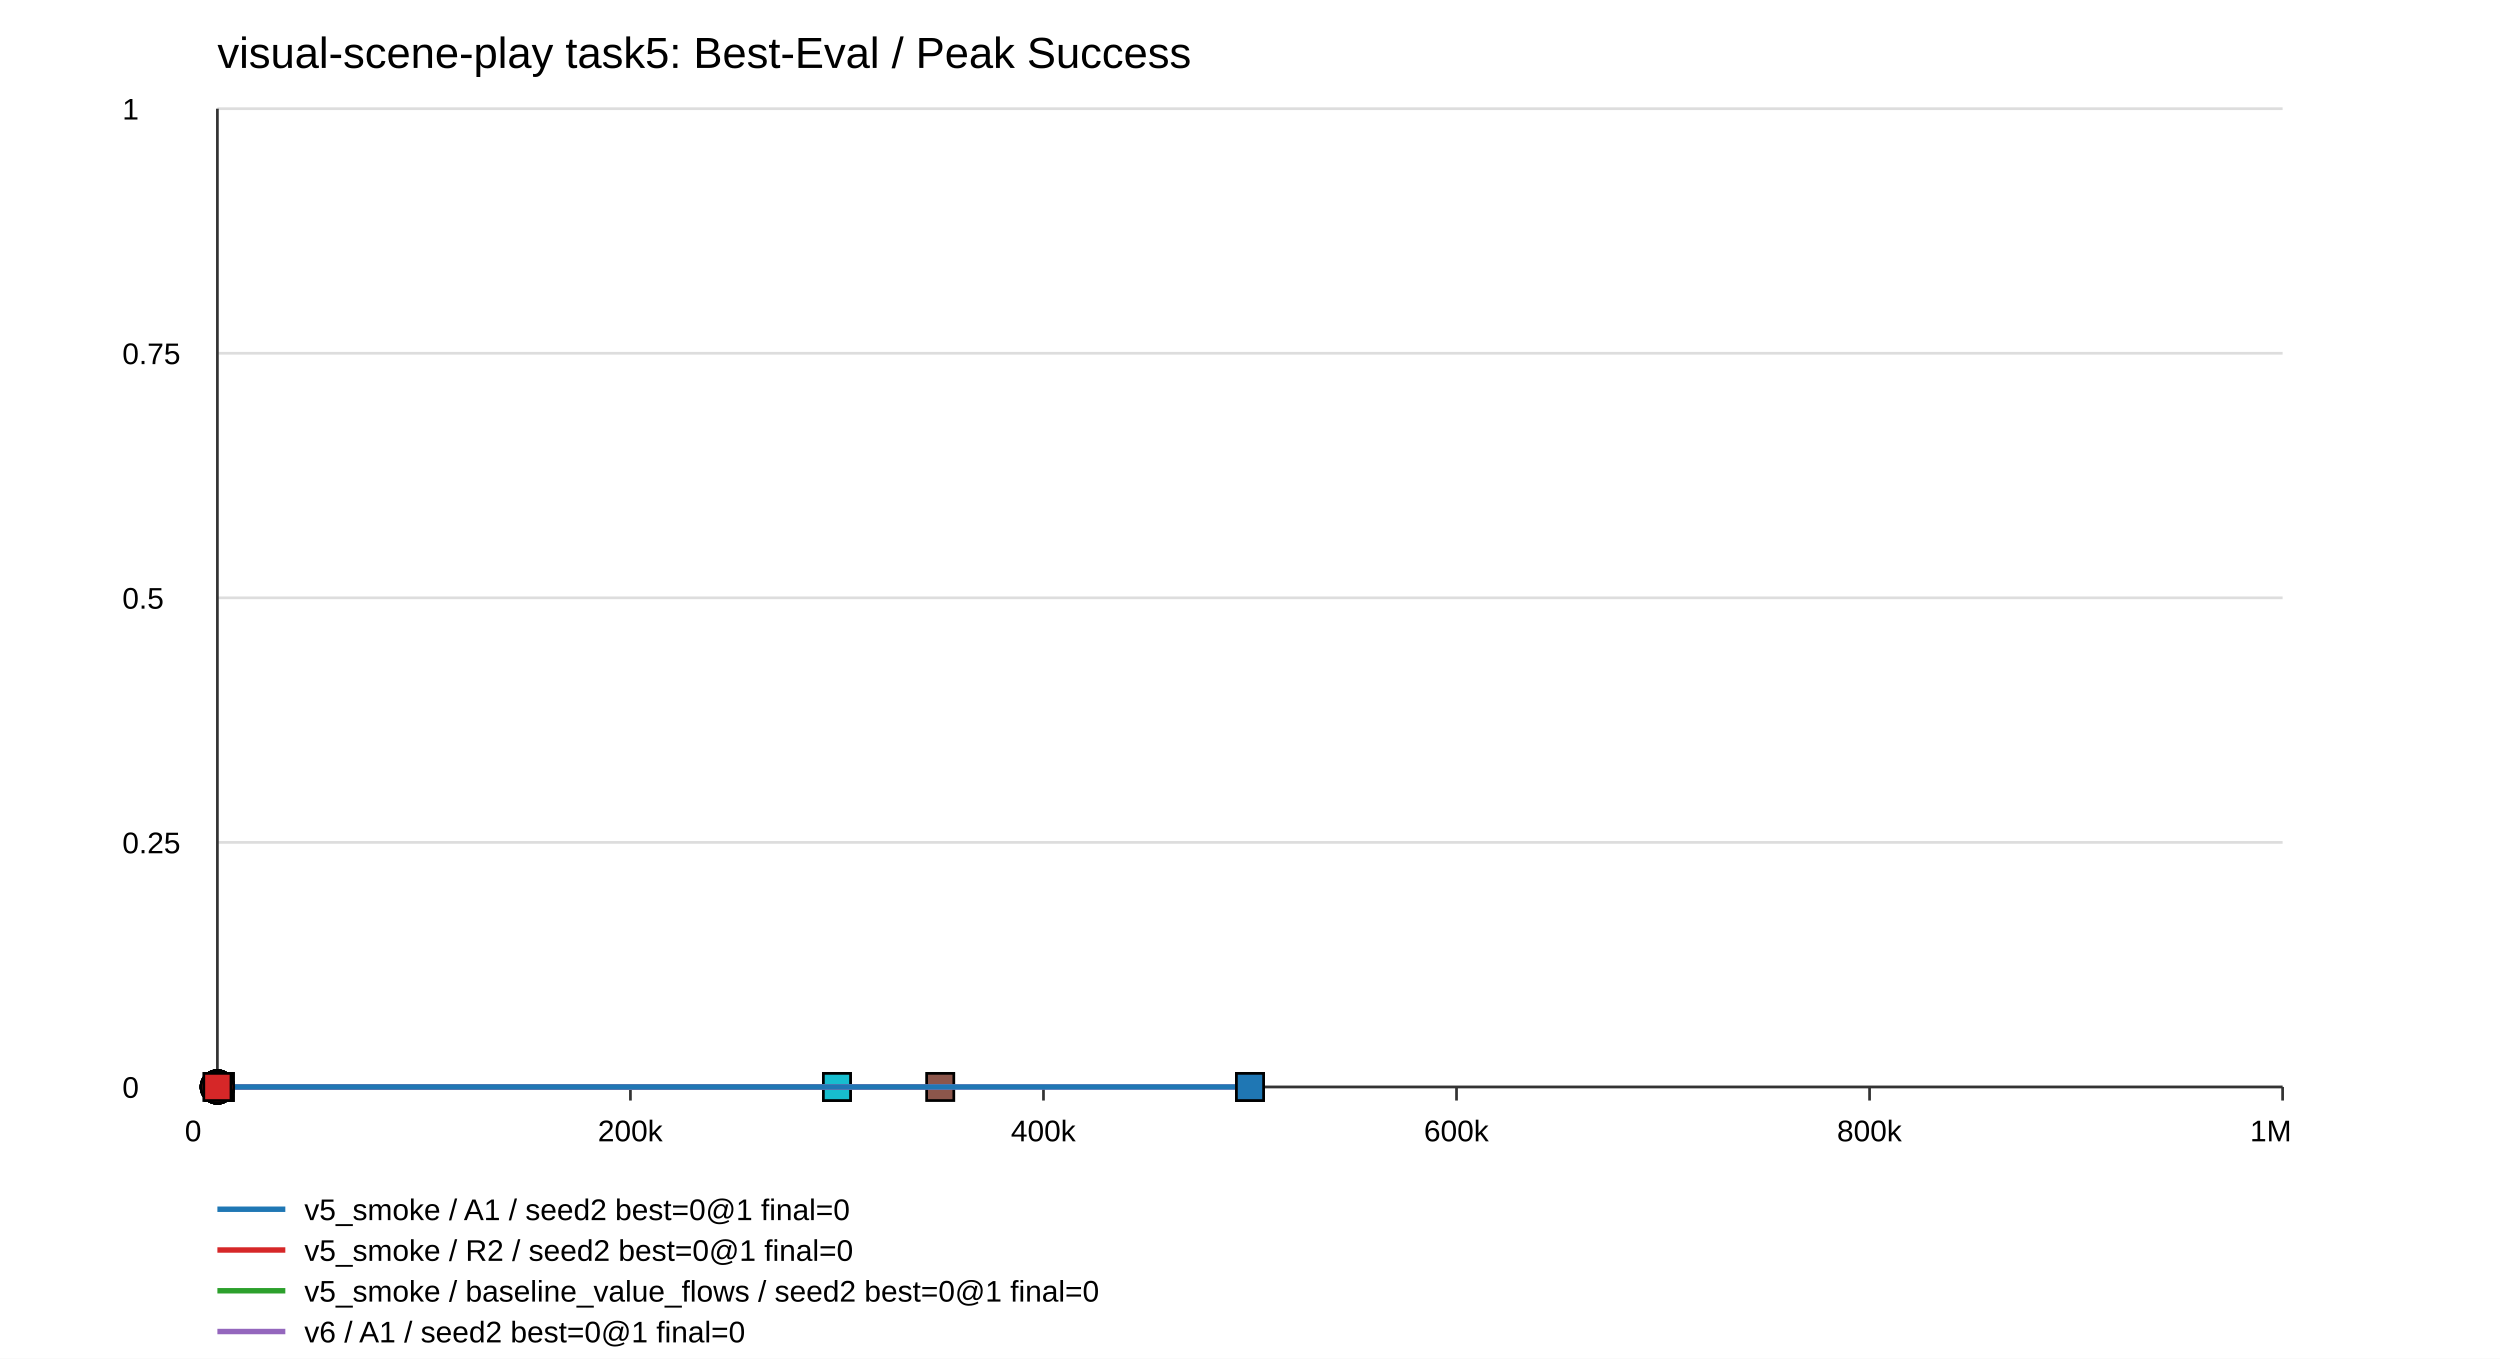
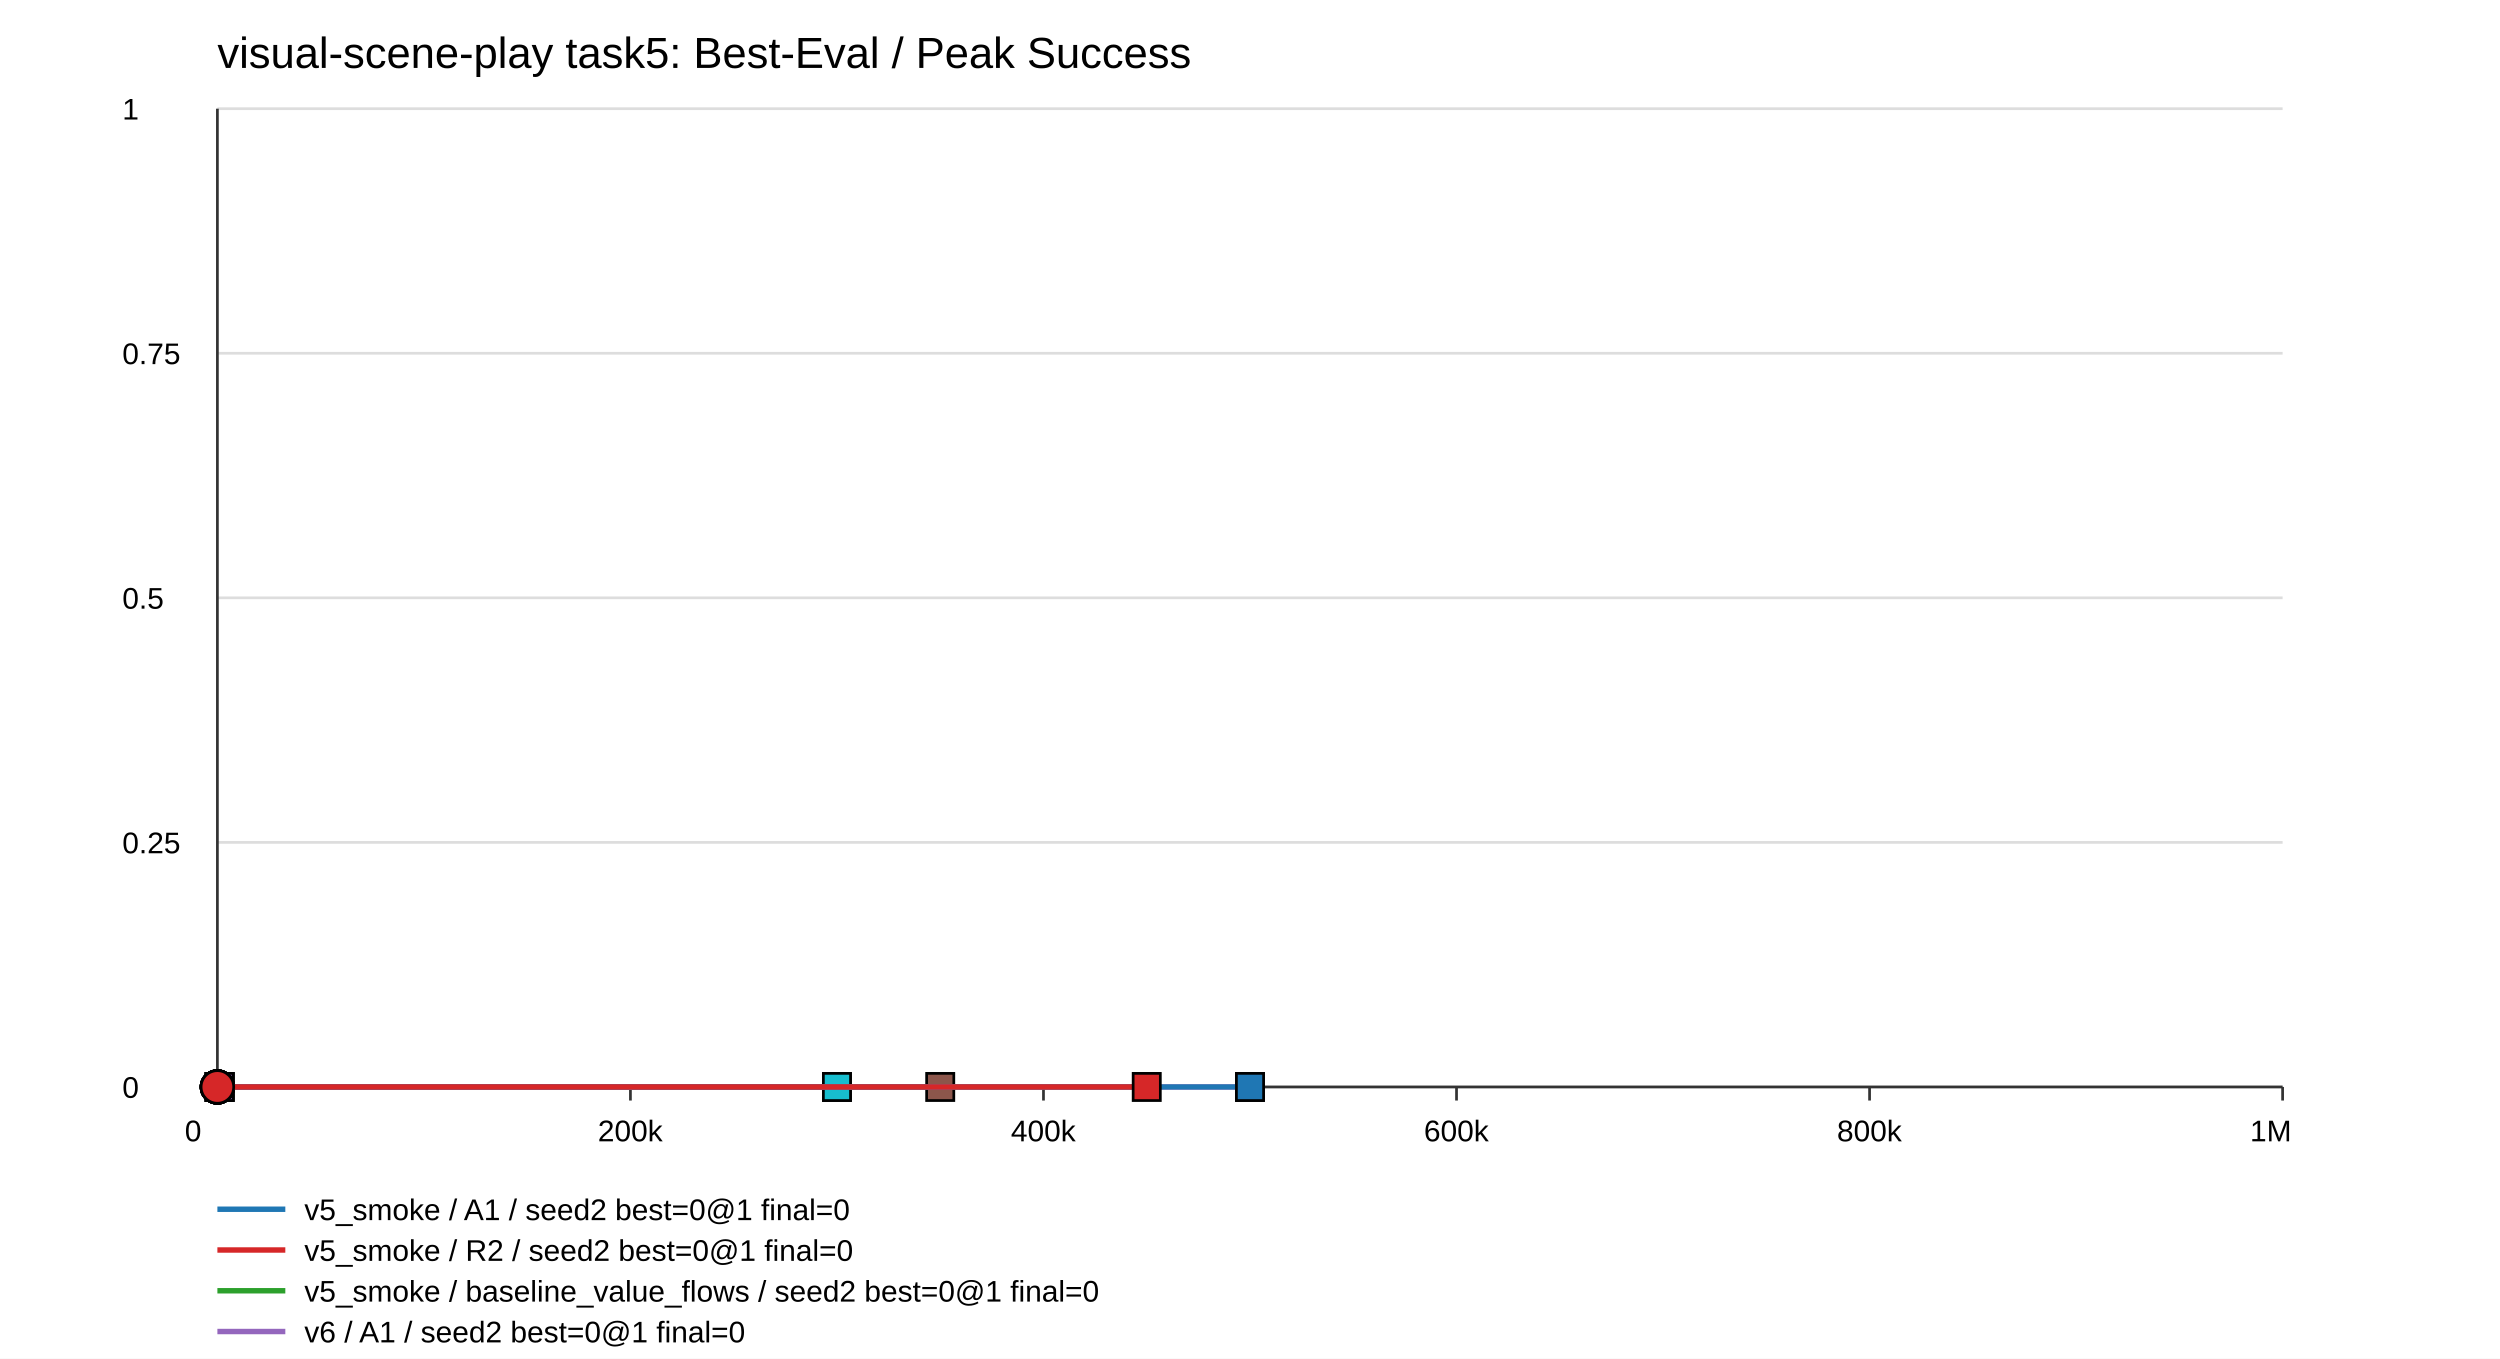
<svg xmlns="http://www.w3.org/2000/svg" width="920" height="500" viewBox="0 0 920 500">
  <rect width="100%" height="100%" fill="white" />
  <text x="80" y="25" font-family="Arial" font-size="16">visual-scene-play task5: Best-Eval / Peak Success</text>
  <line x1="80" y1="400.0" x2="840" y2="400.0" stroke="#ddd" />
  <text x="45" y="404.0" font-family="Arial" font-size="11">0</text>
  <line x1="80" y1="310.0" x2="840" y2="310.0" stroke="#ddd" />
  <text x="45" y="314.0" font-family="Arial" font-size="11">0.25</text>
  <line x1="80" y1="220.0" x2="840" y2="220.0" stroke="#ddd" />
  <text x="45" y="224.0" font-family="Arial" font-size="11">0.5</text>
  <line x1="80" y1="130.0" x2="840" y2="130.0" stroke="#ddd" />
  <text x="45" y="134.0" font-family="Arial" font-size="11">0.75</text>
  <line x1="80" y1="40.0" x2="840" y2="40.0" stroke="#ddd" />
  <text x="45" y="44.0" font-family="Arial" font-size="11">1</text>
  <line x1="80" y1="400" x2="840" y2="400" stroke="#333" />
  <line x1="80" y1="40" x2="80" y2="400" stroke="#333" />
  <line x1="80.0" y1="400" x2="80.0" y2="405" stroke="#333" />
  <text x="68.0" y="420" font-family="Arial" font-size="11">0</text>
  <line x1="232.0" y1="400" x2="232.0" y2="405" stroke="#333" />
  <text x="220.0" y="420" font-family="Arial" font-size="11">200k</text>
  <line x1="384.0" y1="400" x2="384.0" y2="405" stroke="#333" />
  <text x="372.0" y="420" font-family="Arial" font-size="11">400k</text>
  <line x1="536.0" y1="400" x2="536.0" y2="405" stroke="#333" />
  <text x="524.0" y="420" font-family="Arial" font-size="11">600k</text>
  <line x1="688.0" y1="400" x2="688.0" y2="405" stroke="#333" />
  <text x="676.0" y="420" font-family="Arial" font-size="11">800k</text>
  <line x1="840.0" y1="400" x2="840.0" y2="405" stroke="#333" />
  <text x="828.0" y="420" font-family="Arial" font-size="11">1M</text>
  <polyline points="80.0,400.0 80.8,400.0" fill="none" stroke="#1f77b4" stroke-width="2" />
  <circle cx="80.0" cy="400.0" r="6" fill="#1f77b4" stroke="black" />
  <rect x="75.8" y="395.0" width="10" height="10" fill="#1f77b4" stroke="black" />
  <line x1="80" y1="445" x2="105" y2="445" stroke="#1f77b4" stroke-width="2" />
  <text x="112" y="449" font-family="Arial" font-size="11">v5_smoke / A1 / seed2 best=0@1 final=0</text>
  <polyline points="80.0,400.0 80.8,400.0" fill="none" stroke="#d62728" stroke-width="2" />
  <circle cx="80.0" cy="400.0" r="6" fill="#d62728" stroke="black" />
  <rect x="75.8" y="395.0" width="10" height="10" fill="#d62728" stroke="black" />
  <line x1="80" y1="460" x2="105" y2="460" stroke="#d62728" stroke-width="2" />
  <text x="112" y="464" font-family="Arial" font-size="11">v5_smoke / R2 / seed2 best=0@1 final=0</text>
  <polyline points="80.0,400.0 80.8,400.0" fill="none" stroke="#2ca02c" stroke-width="2" />
  <circle cx="80.0" cy="400.0" r="6" fill="#2ca02c" stroke="black" />
  <rect x="75.8" y="395.0" width="10" height="10" fill="#2ca02c" stroke="black" />
  <line x1="80" y1="475" x2="105" y2="475" stroke="#2ca02c" stroke-width="2" />
  <text x="112" y="479" font-family="Arial" font-size="11">v5_smoke / baseline_value_flows / seed2 best=0@1 final=0</text>
  <polyline points="80.0,400.0 80.8,400.0" fill="none" stroke="#9467bd" stroke-width="2" />
  <circle cx="80.0" cy="400.0" r="6" fill="#9467bd" stroke="black" />
  <rect x="75.8" y="395.0" width="10" height="10" fill="#9467bd" stroke="black" />
  <line x1="80" y1="490" x2="105" y2="490" stroke="#9467bd" stroke-width="2" />
  <text x="112" y="494" font-family="Arial" font-size="11">v6 / A1 / seed2 best=0@1 final=0</text>
  <polyline points="80.0,400.0 118.0,400.0 156.0,400.0 194.0,400.0 232.0,400.0 270.0,400.0 308.0,400.0" fill="none" stroke="#ff7f0e" stroke-width="2" />
  <circle cx="80.0" cy="400.0" r="6" fill="#ff7f0e" stroke="black" />
  <rect x="303.0" y="395.0" width="10" height="10" fill="#ff7f0e" stroke="black" />
  <line x1="80" y1="505" x2="105" y2="505" stroke="#ff7f0e" stroke-width="2" />
  <text x="112" y="509" font-family="Arial" font-size="11">v6 / A1 / seed2 best=0@1 final=0</text>
  <polyline points="80.0,400.0 118.0,400.0 156.0,400.0 194.0,400.0 232.0,400.0 270.0,400.0 308.0,400.0" fill="none" stroke="#17becf" stroke-width="2" />
  <circle cx="80.0" cy="400.0" r="6" fill="#17becf" stroke="black" />
  <rect x="303.0" y="395.0" width="10" height="10" fill="#17becf" stroke="black" />
  <line x1="80" y1="520" x2="105" y2="520" stroke="#17becf" stroke-width="2" />
  <text x="112" y="524" font-family="Arial" font-size="11">v6 / R2 / seed2 best=0@1 final=0</text>
  <polyline points="80.0,400.0 118.0,400.0 156.0,400.0 194.0,400.0 232.0,400.0 270.0,400.0 308.0,400.0 346.0,400.0" fill="none" stroke="#8c564b" stroke-width="2" />
  <circle cx="80.0" cy="400.0" r="6" fill="#8c564b" stroke="black" />
  <rect x="341.0" y="395.0" width="10" height="10" fill="#8c564b" stroke="black" />
  <line x1="80" y1="535" x2="105" y2="535" stroke="#8c564b" stroke-width="2" />
  <text x="112" y="539" font-family="Arial" font-size="11">v8p1 / R2_stable_strong / seed2 best=0@1 final=0</text>
  <polyline points="80.0,400.0 118.0,400.0 156.0,400.0 194.0,400.0 232.0,400.0 270.0,400.0 308.0,400.0 346.0,400.0 384.0,400.0 422.0,400.0 460.0,400.0" fill="none" stroke="#e377c2" stroke-width="2" />
  <circle cx="80.0" cy="400.0" r="6" fill="#e377c2" stroke="black" />
  <rect x="455.0" y="395.0" width="10" height="10" fill="#e377c2" stroke="black" />
  <line x1="80" y1="550" x2="105" y2="550" stroke="#e377c2" stroke-width="2" />
  <text x="112" y="554" font-family="Arial" font-size="11">v8p1 / R2_stable_strong / seed2 best=0@1 final=0</text>
  <polyline points="80.0,400.0 118.0,400.0 156.0,400.0 194.0,400.0 232.0,400.0 270.0,400.0 308.0,400.0 346.0,400.0 384.0,400.0 422.0,400.0 460.0,400.0" fill="none" stroke="#1f77b4" stroke-width="2" />
  <circle cx="80.0" cy="400.0" r="6" fill="#1f77b4" stroke="black" />
  <rect x="455.0" y="395.0" width="10" height="10" fill="#1f77b4" stroke="black" />
  <line x1="80" y1="565" x2="105" y2="565" stroke="#1f77b4" stroke-width="2" />
  <text x="112" y="569" font-family="Arial" font-size="11">v8p1 / R2_stable_strong / seed3 best=0@1 final=0</text>
-   <polyline points="80.0,400.0" fill="none" stroke="#d62728" stroke-width="2" />
+   <polyline points="80.0,400.0 118.0,400.0 156.0,400.0 194.0,400.0 232.0,400.0 270.0,400.0 308.0,400.0 346.0,400.0 384.0,400.0 422.0,400.0" fill="none" stroke="#d62728" stroke-width="2" />
  <circle cx="80.0" cy="400.0" r="6" fill="#d62728" stroke="black" />
-   <rect x="75.0" y="395.0" width="10" height="10" fill="#d62728" stroke="black" />
+   <rect x="417.0" y="395.0" width="10" height="10" fill="#d62728" stroke="black" />
  <line x1="80" y1="580" x2="105" y2="580" stroke="#d62728" stroke-width="2" />
  <text x="112" y="584" font-family="Arial" font-size="11">v8p1 / R2_stable_strong / seed4 best=0@1 final=0</text>
</svg>
